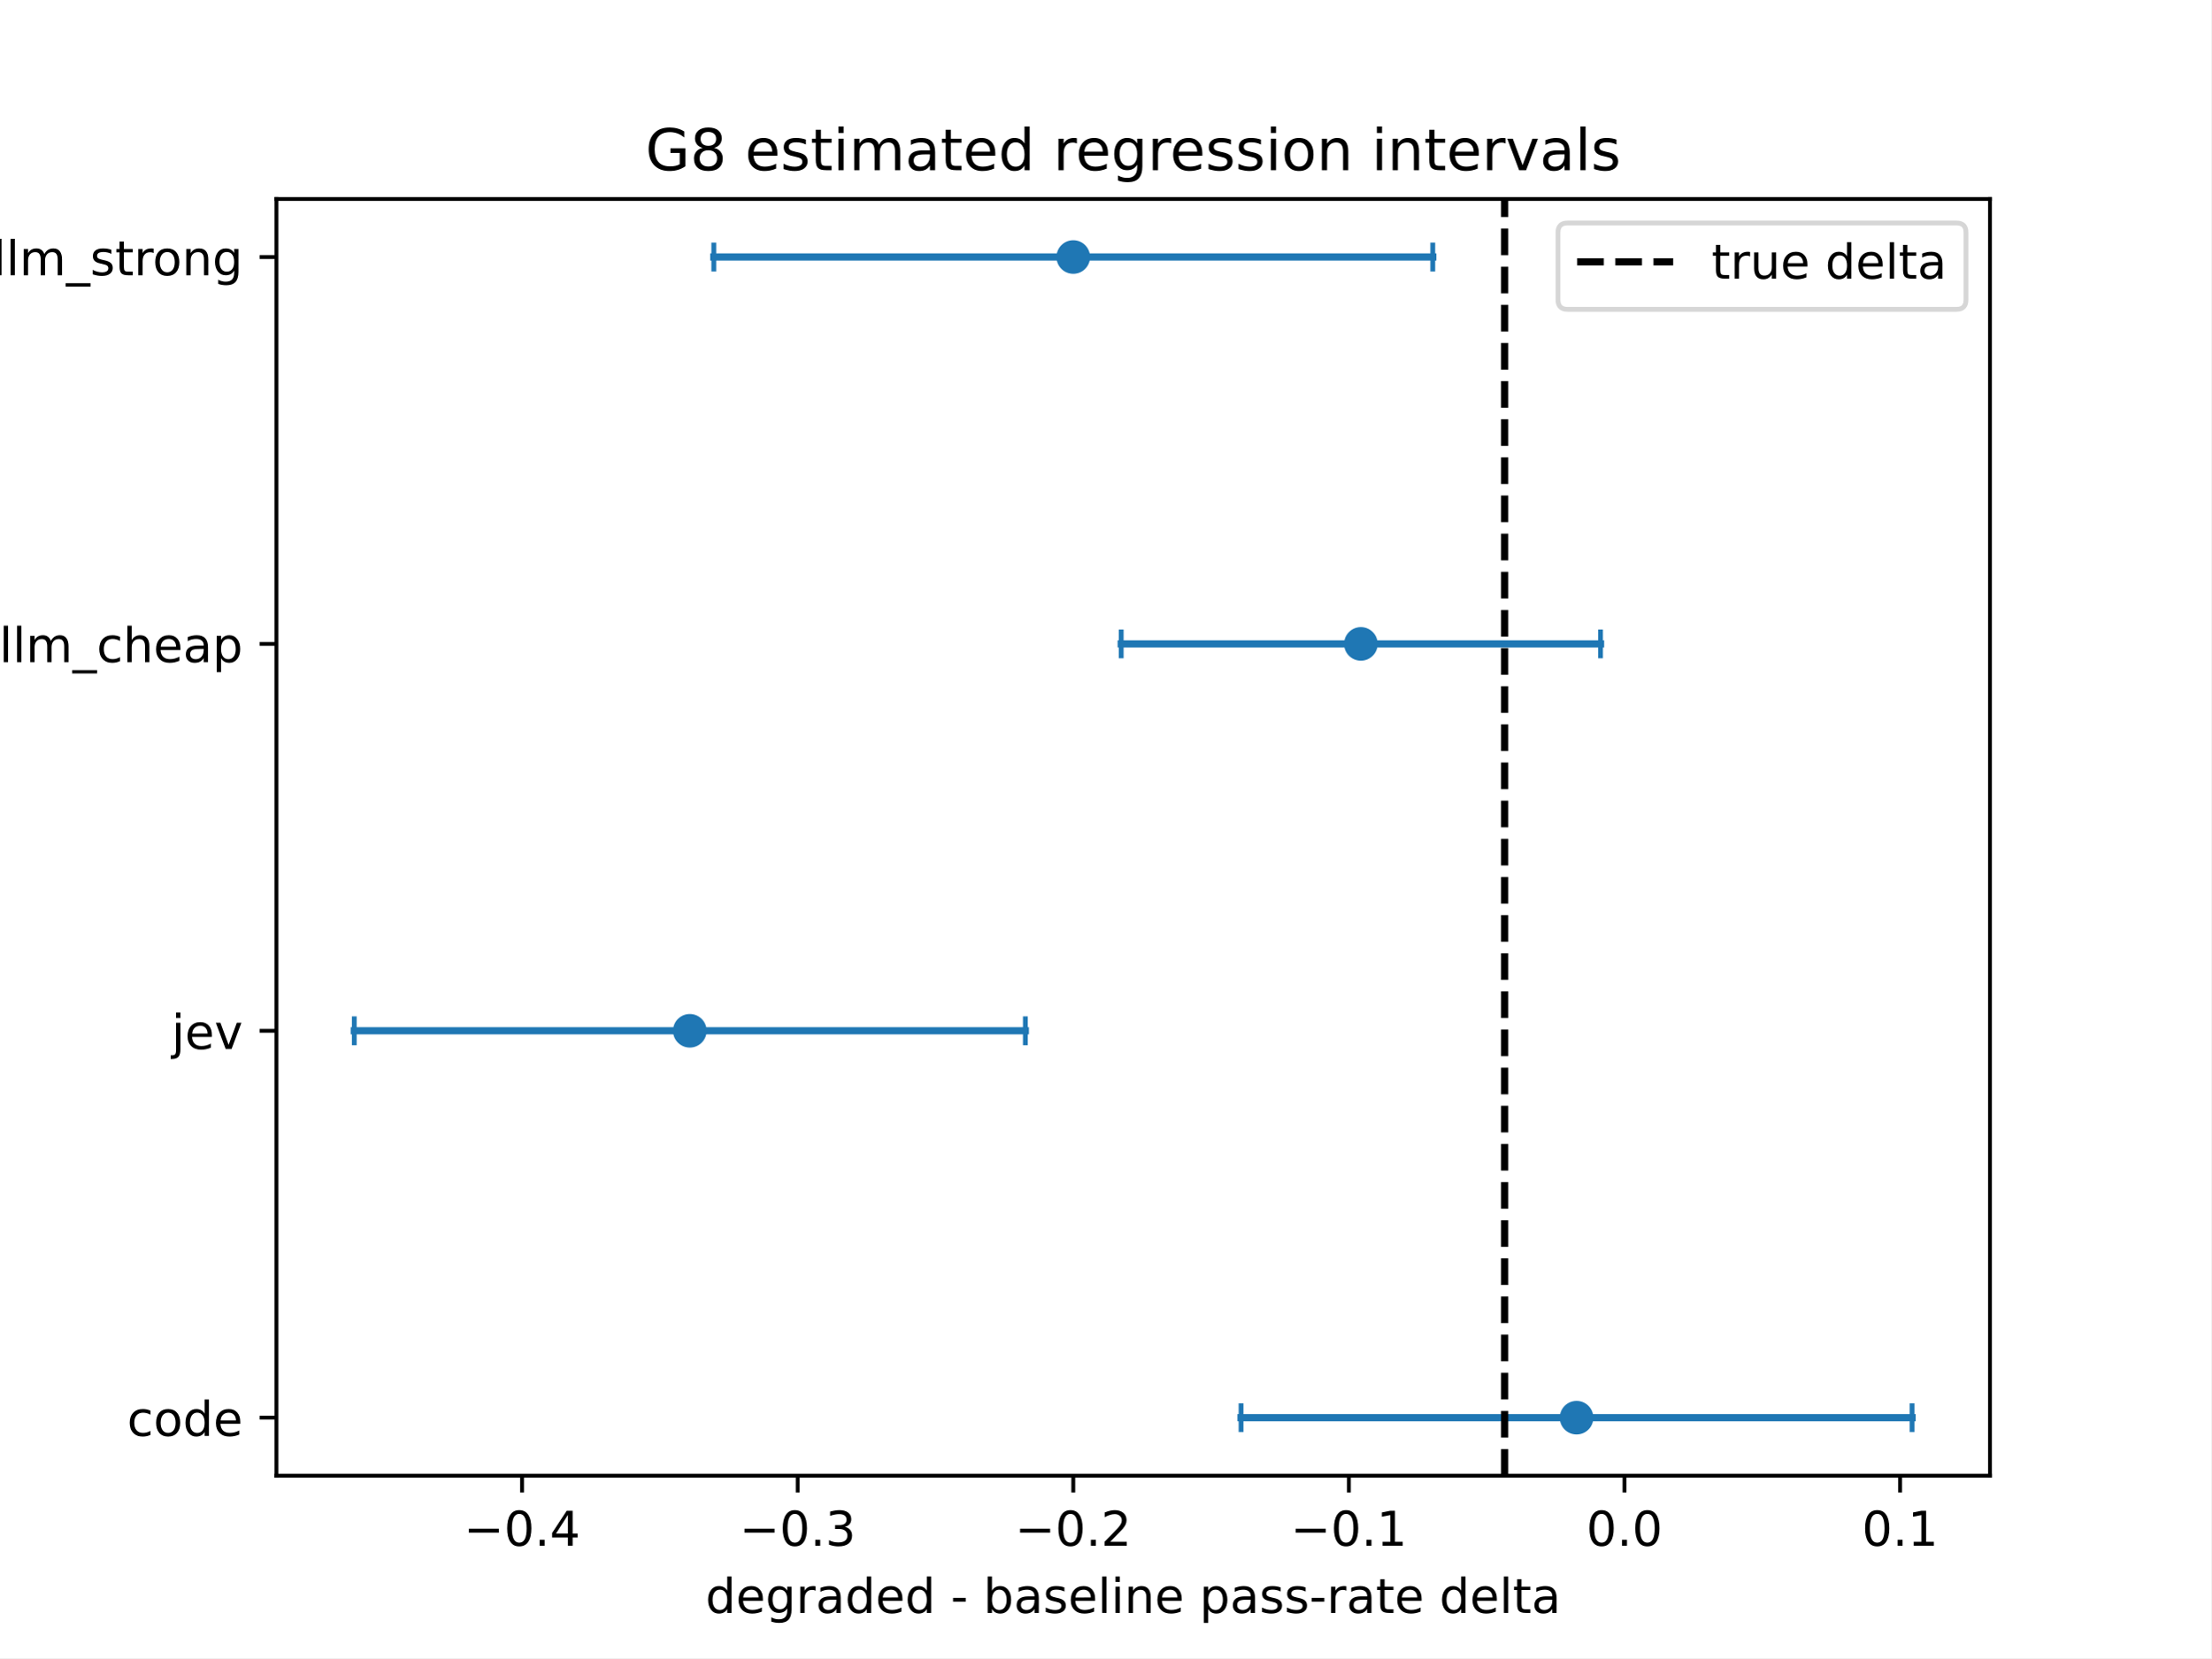
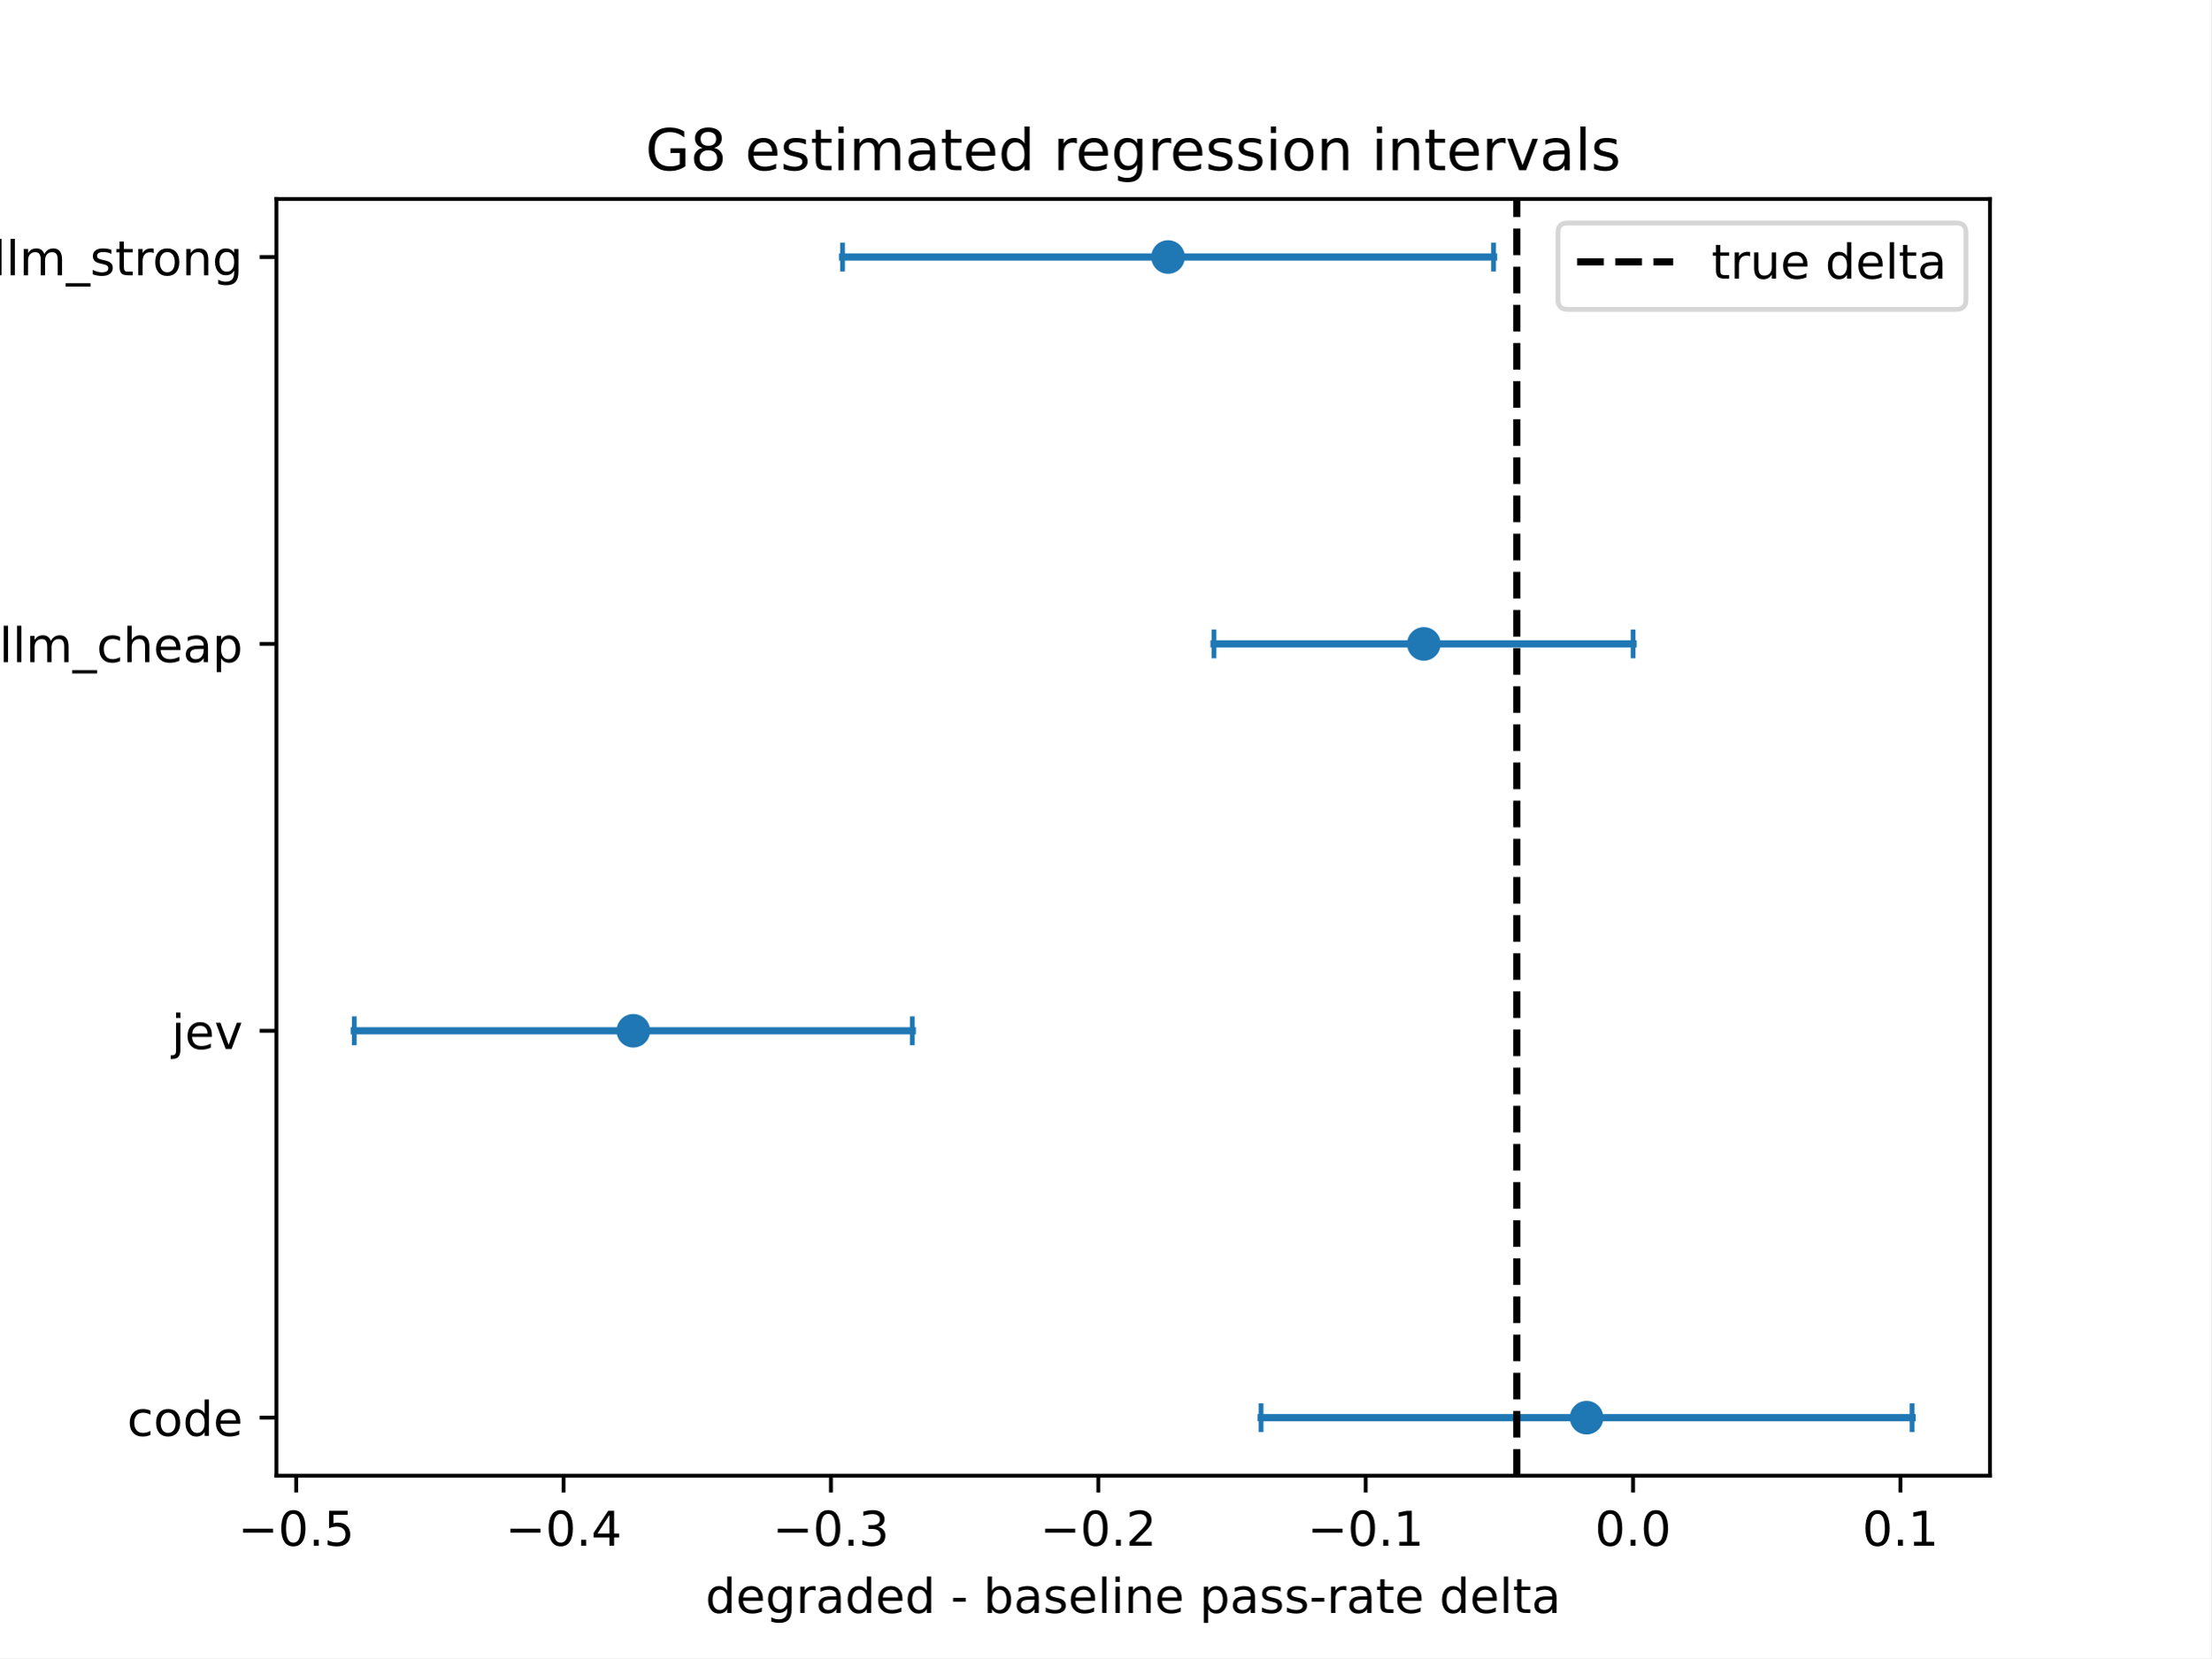
<svg xmlns="http://www.w3.org/2000/svg" xmlns:xlink="http://www.w3.org/1999/xlink" width="460.8pt" height="345.6pt" viewBox="0 0 460.8 345.6" version="1.1">
  <defs>
    <style type="text/css">*{stroke-linejoin: round; stroke-linecap: butt}</style>
  </defs>
  <g id="figure_1">
    <g id="patch_1">
      <path d="M 0 345.6  L 460.8 345.6  L 460.8 0  L 0 0  z " style="fill: #ffffff" />
    </g>
    <g id="axes_1">
      <g id="patch_2">
        <path d="M 57.6 307.584  L 414.72 307.584  L 414.72 41.472  L 57.6 41.472  z " style="fill: #ffffff" />
      </g>
      <g id="matplotlib.axis_1">
        <g id="xtick_1">
          <g id="line2d_1">
            <defs>
-               <path id="m8e8ac09b42" d="M 0 0  L 0 3.5  " style="stroke: #000000; stroke-width: 0.8" />
+               <path id="mb8e44fad35" d="M 0 0  L 0 3.5  " style="stroke: #000000; stroke-width: 0.8" />
            </defs>
            <g>
-               <use xlink:href="#m8e8ac09b42" x="108.796" y="307.584" style="stroke: #000000; stroke-width: 0.8" />
+               <use xlink:href="#mb8e44fad35" x="61.719" y="307.584" style="stroke: #000000; stroke-width: 0.8" />
            </g>
          </g>
          <g id="text_1">
-             <g transform="translate(96.65412 322.1817) scale(0.1 -0.1)">
+             <g transform="translate(49.57735 322.1817) scale(0.1 -0.1)">
              <defs>
                <path id="DejaVuSans-c9c" d="M 678 2272  L 4684 2272  L 4684 1741  L 678 1741  L 678 2272  z " transform="scale(0.015625)" />
                <path id="DejaVuSans-13" d="M 2034 4250  Q 1547 4250 1301 3770  Q 1056 3291 1056 2328  Q 1056 1369 1301 889  Q 1547 409 2034 409  Q 2525 409 2770 889  Q 3016 1369 3016 2328  Q 3016 3291 2770 3770  Q 2525 4250 2034 4250  z M 2034 4750  Q 2819 4750 3233 4129  Q 3647 3509 3647 2328  Q 3647 1150 3233 529  Q 2819 -91 2034 -91  Q 1250 -91 836 529  Q 422 1150 422 2328  Q 422 3509 836 4129  Q 1250 4750 2034 4750  z " transform="scale(0.015625)" />
                <path id="DejaVuSans-11" d="M 684 794  L 1344 794  L 1344 0  L 684 0  L 684 794  z " transform="scale(0.015625)" />
+                 <path id="DejaVuSans-18" d="M 691 4666  L 3169 4666  L 3169 4134  L 1269 4134  L 1269 2991  Q 1406 3038 1543 3061  Q 1681 3084 1819 3084  Q 2600 3084 3056 2656  Q 3513 2228 3513 1497  Q 3513 744 3044 326  Q 2575 -91 1722 -91  Q 1428 -91 1123 -41  Q 819 9 494 109  L 494 744  Q 775 591 1075 516  Q 1375 441 1709 441  Q 2250 441 2565 725  Q 2881 1009 2881 1497  Q 2881 1984 2565 2268  Q 2250 2553 1709 2553  Q 1456 2553 1204 2497  Q 953 2441 691 2322  L 691 4666  z " transform="scale(0.015625)" />
+               </defs>
+               <use xlink:href="#DejaVuSans-c9c" />
+               <use xlink:href="#DejaVuSans-13" transform="translate(83.79688 0)" />
+               <use xlink:href="#DejaVuSans-11" transform="translate(147.4219 0)" />
+               <use xlink:href="#DejaVuSans-18" transform="translate(179.2031 0)" />
+             </g>
+           </g>
+         </g>
+         <g id="xtick_2">
+           <g id="line2d_2">
+             <g>
+               <use xlink:href="#mb8e44fad35" x="117.443" y="307.584" style="stroke: #000000; stroke-width: 0.8" />
+             </g>
+           </g>
+           <g id="text_2">
+             <g transform="translate(105.3016 322.1817) scale(0.1 -0.1)">
+               <defs>
                <path id="DejaVuSans-17" d="M 2419 4116  L 825 1625  L 2419 1625  L 2419 4116  z M 2253 4666  L 3047 4666  L 3047 1625  L 3713 1625  L 3713 1100  L 3047 1100  L 3047 0  L 2419 0  L 2419 1100  L 313 1100  L 313 1709  L 2253 4666  z " transform="scale(0.015625)" />
              </defs>
              <use xlink:href="#DejaVuSans-c9c" />
              <use xlink:href="#DejaVuSans-13" transform="translate(83.79688 0)" />
              <use xlink:href="#DejaVuSans-11" transform="translate(147.4219 0)" />
              <use xlink:href="#DejaVuSans-17" transform="translate(179.2031 0)" />
            </g>
          </g>
        </g>
-         <g id="xtick_2">
-           <g id="line2d_2">
-             <g>
-               <use xlink:href="#m8e8ac09b42" x="166.234" y="307.584" style="stroke: #000000; stroke-width: 0.8" />
-             </g>
-           </g>
-           <g id="text_2">
-             <g transform="translate(154.093 322.1817) scale(0.1 -0.1)">
+         <g id="xtick_3">
+           <g id="line2d_3">
+             <g>
+               <use xlink:href="#mb8e44fad35" x="173.167" y="307.584" style="stroke: #000000; stroke-width: 0.8" />
+             </g>
+           </g>
+           <g id="text_3">
+             <g transform="translate(161.0259 322.1817) scale(0.1 -0.1)">
              <defs>
                <path id="DejaVuSans-16" d="M 2597 2516  Q 3050 2419 3304 2112  Q 3559 1806 3559 1356  Q 3559 666 3084 287  Q 2609 -91 1734 -91  Q 1441 -91 1130 -33  Q 819 25 488 141  L 488 750  Q 750 597 1062 519  Q 1375 441 1716 441  Q 2309 441 2620 675  Q 2931 909 2931 1356  Q 2931 1769 2642 2001  Q 2353 2234 1838 2234  L 1294 2234  L 1294 2753  L 1863 2753  Q 2328 2753 2575 2939  Q 2822 3125 2822 3475  Q 2822 3834 2567 4026  Q 2313 4219 1838 4219  Q 1578 4219 1281 4162  Q 984 4106 628 3988  L 628 4550  Q 988 4650 1302 4700  Q 1616 4750 1894 4750  Q 2613 4750 3031 4423  Q 3450 4097 3450 3541  Q 3450 3153 3228 2886  Q 3006 2619 2597 2516  z " transform="scale(0.015625)" />
              </defs>
              <use xlink:href="#DejaVuSans-c9c" />
              <use xlink:href="#DejaVuSans-13" transform="translate(83.79688 0)" />
              <use xlink:href="#DejaVuSans-11" transform="translate(147.4219 0)" />
              <use xlink:href="#DejaVuSans-16" transform="translate(179.2031 0)" />
            </g>
          </g>
        </g>
-         <g id="xtick_3">
-           <g id="line2d_3">
-             <g>
-               <use xlink:href="#m8e8ac09b42" x="223.673" y="307.584" style="stroke: #000000; stroke-width: 0.8" />
-             </g>
-           </g>
-           <g id="text_3">
-             <g transform="translate(211.5319 322.1817) scale(0.1 -0.1)">
+         <g id="xtick_4">
+           <g id="line2d_4">
+             <g>
+               <use xlink:href="#mb8e44fad35" x="228.892" y="307.584" style="stroke: #000000; stroke-width: 0.8" />
+             </g>
+           </g>
+           <g id="text_4">
+             <g transform="translate(216.7502 322.1817) scale(0.1 -0.1)">
              <defs>
                <path id="DejaVuSans-15" d="M 1228 531  L 3431 531  L 3431 0  L 469 0  L 469 531  Q 828 903 1448 1529  Q 2069 2156 2228 2338  Q 2531 2678 2651 2914  Q 2772 3150 2772 3378  Q 2772 3750 2511 3984  Q 2250 4219 1831 4219  Q 1534 4219 1204 4116  Q 875 4013 500 3803  L 500 4441  Q 881 4594 1212 4672  Q 1544 4750 1819 4750  Q 2544 4750 2975 4387  Q 3406 4025 3406 3419  Q 3406 3131 3298 2873  Q 3191 2616 2906 2266  Q 2828 2175 2409 1742  Q 1991 1309 1228 531  z " transform="scale(0.015625)" />
              </defs>
              <use xlink:href="#DejaVuSans-c9c" />
              <use xlink:href="#DejaVuSans-13" transform="translate(83.79688 0)" />
              <use xlink:href="#DejaVuSans-11" transform="translate(147.4219 0)" />
              <use xlink:href="#DejaVuSans-15" transform="translate(179.2031 0)" />
            </g>
          </g>
        </g>
-         <g id="xtick_4">
-           <g id="line2d_4">
-             <g>
-               <use xlink:href="#m8e8ac09b42" x="281.112" y="307.584" style="stroke: #000000; stroke-width: 0.8" />
-             </g>
-           </g>
-           <g id="text_4">
-             <g transform="translate(268.9708 322.1817) scale(0.1 -0.1)">
+         <g id="xtick_5">
+           <g id="line2d_5">
+             <g>
+               <use xlink:href="#mb8e44fad35" x="284.616" y="307.584" style="stroke: #000000; stroke-width: 0.8" />
+             </g>
+           </g>
+           <g id="text_5">
+             <g transform="translate(272.4745 322.1817) scale(0.1 -0.1)">
              <defs>
                <path id="DejaVuSans-14" d="M 794 531  L 1825 531  L 1825 4091  L 703 3866  L 703 4441  L 1819 4666  L 2450 4666  L 2450 531  L 3481 531  L 3481 0  L 794 0  L 794 531  z " transform="scale(0.015625)" />
              </defs>
              <use xlink:href="#DejaVuSans-c9c" />
              <use xlink:href="#DejaVuSans-13" transform="translate(83.79688 0)" />
              <use xlink:href="#DejaVuSans-11" transform="translate(147.4219 0)" />
              <use xlink:href="#DejaVuSans-14" transform="translate(179.2031 0)" />
            </g>
          </g>
        </g>
-         <g id="xtick_5">
-           <g id="line2d_5">
-             <g>
-               <use xlink:href="#m8e8ac09b42" x="338.551" y="307.584" style="stroke: #000000; stroke-width: 0.8" />
-             </g>
-           </g>
-           <g id="text_5">
-             <g transform="translate(330.5995 322.1817) scale(0.1 -0.1)">
+         <g id="xtick_6">
+           <g id="line2d_6">
+             <g>
+               <use xlink:href="#mb8e44fad35" x="340.34" y="307.584" style="stroke: #000000; stroke-width: 0.8" />
+             </g>
+           </g>
+           <g id="text_6">
+             <g transform="translate(332.3886 322.1817) scale(0.1 -0.1)">
              <use xlink:href="#DejaVuSans-13" />
              <use xlink:href="#DejaVuSans-11" transform="translate(63.625 0)" />
              <use xlink:href="#DejaVuSans-13" transform="translate(95.40625 0)" />
            </g>
          </g>
        </g>
-         <g id="xtick_6">
-           <g id="line2d_6">
-             <g>
-               <use xlink:href="#m8e8ac09b42" x="395.99" y="307.584" style="stroke: #000000; stroke-width: 0.8" />
-             </g>
-           </g>
-           <g id="text_6">
-             <g transform="translate(388.0384 322.1817) scale(0.1 -0.1)">
+         <g id="xtick_7">
+           <g id="line2d_7">
+             <g>
+               <use xlink:href="#mb8e44fad35" x="396.064" y="307.584" style="stroke: #000000; stroke-width: 0.8" />
+             </g>
+           </g>
+           <g id="text_7">
+             <g transform="translate(388.1129 322.1817) scale(0.1 -0.1)">
              <use xlink:href="#DejaVuSans-13" />
              <use xlink:href="#DejaVuSans-11" transform="translate(63.625 0)" />
              <use xlink:href="#DejaVuSans-14" transform="translate(95.40625 0)" />
            </g>
          </g>
        </g>
-         <g id="text_7">
+         <g id="text_8">
          <g transform="translate(147.0155 336.1824) scale(0.1 -0.1)">
            <defs>
              <path id="DejaVuSans-47" d="M 2906 2969  L 2906 4863  L 3481 4863  L 3481 0  L 2906 0  L 2906 525  Q 2725 213 2448 61  Q 2172 -91 1784 -91  Q 1150 -91 751 415  Q 353 922 353 1747  Q 353 2572 751 3078  Q 1150 3584 1784 3584  Q 2172 3584 2448 3432  Q 2725 3281 2906 2969  z M 947 1747  Q 947 1113 1208 752  Q 1469 391 1925 391  Q 2381 391 2643 752  Q 2906 1113 2906 1747  Q 2906 2381 2643 2742  Q 2381 3103 1925 3103  Q 1469 3103 1208 2742  Q 947 2381 947 1747  z " transform="scale(0.015625)" />
              <path id="DejaVuSans-48" d="M 3597 1894  L 3597 1613  L 953 1613  Q 991 1019 1311 708  Q 1631 397 2203 397  Q 2534 397 2845 478  Q 3156 559 3463 722  L 3463 178  Q 3153 47 2828 -22  Q 2503 -91 2169 -91  Q 1331 -91 842 396  Q 353 884 353 1716  Q 353 2575 817 3079  Q 1281 3584 2069 3584  Q 2775 3584 3186 3129  Q 3597 2675 3597 1894  z M 3022 2063  Q 3016 2534 2758 2815  Q 2500 3097 2075 3097  Q 1594 3097 1305 2825  Q 1016 2553 972 2059  L 3022 2063  z " transform="scale(0.015625)" />
              <path id="DejaVuSans-4a" d="M 2906 1791  Q 2906 2416 2648 2759  Q 2391 3103 1925 3103  Q 1463 3103 1205 2759  Q 947 2416 947 1791  Q 947 1169 1205 825  Q 1463 481 1925 481  Q 2391 481 2648 825  Q 2906 1169 2906 1791  z M 3481 434  Q 3481 -459 3084 -895  Q 2688 -1331 1869 -1331  Q 1566 -1331 1297 -1286  Q 1028 -1241 775 -1147  L 775 -588  Q 1028 -725 1275 -790  Q 1522 -856 1778 -856  Q 2344 -856 2625 -561  Q 2906 -266 2906 331  L 2906 616  Q 2728 306 2450 153  Q 2172 0 1784 0  Q 1141 0 747 490  Q 353 981 353 1791  Q 353 2603 747 3093  Q 1141 3584 1784 3584  Q 2172 3584 2450 3431  Q 2728 3278 2906 2969  L 2906 3500  L 3481 3500  L 3481 434  z " transform="scale(0.015625)" />
              <path id="DejaVuSans-55" d="M 2631 2963  Q 2534 3019 2420 3045  Q 2306 3072 2169 3072  Q 1681 3072 1420 2755  Q 1159 2438 1159 1844  L 1159 0  L 581 0  L 581 3500  L 1159 3500  L 1159 2956  Q 1341 3275 1631 3429  Q 1922 3584 2338 3584  Q 2397 3584 2469 3576  Q 2541 3569 2628 3553  L 2631 2963  z " transform="scale(0.015625)" />
              <path id="DejaVuSans-44" d="M 2194 1759  Q 1497 1759 1228 1600  Q 959 1441 959 1056  Q 959 750 1161 570  Q 1363 391 1709 391  Q 2188 391 2477 730  Q 2766 1069 2766 1631  L 2766 1759  L 2194 1759  z M 3341 1997  L 3341 0  L 2766 0  L 2766 531  Q 2569 213 2275 61  Q 1981 -91 1556 -91  Q 1019 -91 701 211  Q 384 513 384 1019  Q 384 1609 779 1909  Q 1175 2209 1959 2209  L 2766 2209  L 2766 2266  Q 2766 2663 2505 2880  Q 2244 3097 1772 3097  Q 1472 3097 1187 3025  Q 903 2953 641 2809  L 641 3341  Q 956 3463 1253 3523  Q 1550 3584 1831 3584  Q 2591 3584 2966 3190  Q 3341 2797 3341 1997  z " transform="scale(0.015625)" />
              <path id="DejaVuSans-3" transform="scale(0.015625)" />
              <path id="DejaVuSans-10" d="M 313 2009  L 1997 2009  L 1997 1497  L 313 1497  L 313 2009  z " transform="scale(0.015625)" />
              <path id="DejaVuSans-45" d="M 3116 1747  Q 3116 2381 2855 2742  Q 2594 3103 2138 3103  Q 1681 3103 1420 2742  Q 1159 2381 1159 1747  Q 1159 1113 1420 752  Q 1681 391 2138 391  Q 2594 391 2855 752  Q 3116 1113 3116 1747  z M 1159 2969  Q 1341 3281 1617 3432  Q 1894 3584 2278 3584  Q 2916 3584 3314 3078  Q 3713 2572 3713 1747  Q 3713 922 3314 415  Q 2916 -91 2278 -91  Q 1894 -91 1617 61  Q 1341 213 1159 525  L 1159 0  L 581 0  L 581 4863  L 1159 4863  L 1159 2969  z " transform="scale(0.015625)" />
              <path id="DejaVuSans-56" d="M 2834 3397  L 2834 2853  Q 2591 2978 2328 3040  Q 2066 3103 1784 3103  Q 1356 3103 1142 2972  Q 928 2841 928 2578  Q 928 2378 1081 2264  Q 1234 2150 1697 2047  L 1894 2003  Q 2506 1872 2764 1633  Q 3022 1394 3022 966  Q 3022 478 2636 193  Q 2250 -91 1575 -91  Q 1294 -91 989 -36  Q 684 19 347 128  L 347 722  Q 666 556 975 473  Q 1284 391 1588 391  Q 1994 391 2212 530  Q 2431 669 2431 922  Q 2431 1156 2273 1281  Q 2116 1406 1581 1522  L 1381 1569  Q 847 1681 609 1914  Q 372 2147 372 2553  Q 372 3047 722 3315  Q 1072 3584 1716 3584  Q 2034 3584 2315 3537  Q 2597 3491 2834 3397  z " transform="scale(0.015625)" />
              <path id="DejaVuSans-4f" d="M 603 4863  L 1178 4863  L 1178 0  L 603 0  L 603 4863  z " transform="scale(0.015625)" />
              <path id="DejaVuSans-4c" d="M 603 3500  L 1178 3500  L 1178 0  L 603 0  L 603 3500  z M 603 4863  L 1178 4863  L 1178 4134  L 603 4134  L 603 4863  z " transform="scale(0.015625)" />
              <path id="DejaVuSans-51" d="M 3513 2113  L 3513 0  L 2938 0  L 2938 2094  Q 2938 2591 2744 2837  Q 2550 3084 2163 3084  Q 1697 3084 1428 2787  Q 1159 2491 1159 1978  L 1159 0  L 581 0  L 581 3500  L 1159 3500  L 1159 2956  Q 1366 3272 1645 3428  Q 1925 3584 2291 3584  Q 2894 3584 3203 3211  Q 3513 2838 3513 2113  z " transform="scale(0.015625)" />
              <path id="DejaVuSans-53" d="M 1159 525  L 1159 -1331  L 581 -1331  L 581 3500  L 1159 3500  L 1159 2969  Q 1341 3281 1617 3432  Q 1894 3584 2278 3584  Q 2916 3584 3314 3078  Q 3713 2572 3713 1747  Q 3713 922 3314 415  Q 2916 -91 2278 -91  Q 1894 -91 1617 61  Q 1341 213 1159 525  z M 3116 1747  Q 3116 2381 2855 2742  Q 2594 3103 2138 3103  Q 1681 3103 1420 2742  Q 1159 2381 1159 1747  Q 1159 1113 1420 752  Q 1681 391 2138 391  Q 2594 391 2855 752  Q 3116 1113 3116 1747  z " transform="scale(0.015625)" />
              <path id="DejaVuSans-57" d="M 1172 4494  L 1172 3500  L 2356 3500  L 2356 3053  L 1172 3053  L 1172 1153  Q 1172 725 1289 603  Q 1406 481 1766 481  L 2356 481  L 2356 0  L 1766 0  Q 1100 0 847 248  Q 594 497 594 1153  L 594 3053  L 172 3053  L 172 3500  L 594 3500  L 594 4494  L 1172 4494  z " transform="scale(0.015625)" />
            </defs>
            <use xlink:href="#DejaVuSans-47" />
            <use xlink:href="#DejaVuSans-48" transform="translate(63.48438 0)" />
            <use xlink:href="#DejaVuSans-4a" transform="translate(125.0156 0)" />
            <use xlink:href="#DejaVuSans-55" transform="translate(188.5 0)" />
            <use xlink:href="#DejaVuSans-44" transform="translate(229.6094 0)" />
            <use xlink:href="#DejaVuSans-47" transform="translate(290.8906 0)" />
            <use xlink:href="#DejaVuSans-48" transform="translate(354.375 0)" />
            <use xlink:href="#DejaVuSans-47" transform="translate(415.9062 0)" />
            <use xlink:href="#DejaVuSans-3" transform="translate(479.3906 0)" />
            <use xlink:href="#DejaVuSans-10" transform="translate(511.1719 0)" />
            <use xlink:href="#DejaVuSans-3" transform="translate(547.25 0)" />
            <use xlink:href="#DejaVuSans-45" transform="translate(579.0312 0)" />
            <use xlink:href="#DejaVuSans-44" transform="translate(642.5156 0)" />
            <use xlink:href="#DejaVuSans-56" transform="translate(703.7969 0)" />
            <use xlink:href="#DejaVuSans-48" transform="translate(755.8906 0)" />
            <use xlink:href="#DejaVuSans-4f" transform="translate(817.4219 0)" />
            <use xlink:href="#DejaVuSans-4c" transform="translate(845.2031 0)" />
            <use xlink:href="#DejaVuSans-51" transform="translate(872.9844 0)" />
            <use xlink:href="#DejaVuSans-48" transform="translate(936.3594 0)" />
            <use xlink:href="#DejaVuSans-3" transform="translate(997.8906 0)" />
            <use xlink:href="#DejaVuSans-53" transform="translate(1029.672 0)" />
            <use xlink:href="#DejaVuSans-44" transform="translate(1093.156 0)" />
            <use xlink:href="#DejaVuSans-56" transform="translate(1154.438 0)" />
            <use xlink:href="#DejaVuSans-56" transform="translate(1206.531 0)" />
            <use xlink:href="#DejaVuSans-10" transform="translate(1258.625 0)" />
            <use xlink:href="#DejaVuSans-55" transform="translate(1294.703 0)" />
            <use xlink:href="#DejaVuSans-44" transform="translate(1335.812 0)" />
            <use xlink:href="#DejaVuSans-57" transform="translate(1397.094 0)" />
            <use xlink:href="#DejaVuSans-48" transform="translate(1436.297 0)" />
            <use xlink:href="#DejaVuSans-3" transform="translate(1497.828 0)" />
            <use xlink:href="#DejaVuSans-47" transform="translate(1529.609 0)" />
            <use xlink:href="#DejaVuSans-48" transform="translate(1593.094 0)" />
            <use xlink:href="#DejaVuSans-4f" transform="translate(1654.625 0)" />
            <use xlink:href="#DejaVuSans-57" transform="translate(1682.406 0)" />
            <use xlink:href="#DejaVuSans-44" transform="translate(1721.609 0)" />
          </g>
        </g>
      </g>
      <g id="matplotlib.axis_2">
        <g id="ytick_1">
-           <g id="line2d_7">
+           <g id="line2d_8">
            <defs>
-               <path id="m4790cce0d3" d="M 0 0  L -3.5 0  " style="stroke: #000000; stroke-width: 0.8" />
+               <path id="mee8d9d105f" d="M 0 0  L -3.5 0  " style="stroke: #000000; stroke-width: 0.8" />
            </defs>
            <g>
-               <use xlink:href="#m4790cce0d3" x="57.6" y="295.488" style="stroke: #000000; stroke-width: 0.8" />
-             </g>
-           </g>
-           <g id="text_8">
+               <use xlink:href="#mee8d9d105f" x="57.6" y="295.488" style="stroke: #000000; stroke-width: 0.8" />
+             </g>
+           </g>
+           <g id="text_9">
            <g transform="translate(26.48125 299.2872) scale(0.1 -0.1)">
              <defs>
                <path id="DejaVuSans-46" d="M 3122 3366  L 3122 2828  Q 2878 2963 2633 3030  Q 2388 3097 2138 3097  Q 1578 3097 1268 2742  Q 959 2388 959 1747  Q 959 1106 1268 751  Q 1578 397 2138 397  Q 2388 397 2633 464  Q 2878 531 3122 666  L 3122 134  Q 2881 22 2623 -34  Q 2366 -91 2075 -91  Q 1284 -91 818 406  Q 353 903 353 1747  Q 353 2603 823 3093  Q 1294 3584 2113 3584  Q 2378 3584 2631 3529  Q 2884 3475 3122 3366  z " transform="scale(0.015625)" />
                <path id="DejaVuSans-52" d="M 1959 3097  Q 1497 3097 1228 2736  Q 959 2375 959 1747  Q 959 1119 1226 758  Q 1494 397 1959 397  Q 2419 397 2687 759  Q 2956 1122 2956 1747  Q 2956 2369 2687 2733  Q 2419 3097 1959 3097  z M 1959 3584  Q 2709 3584 3137 3096  Q 3566 2609 3566 1747  Q 3566 888 3137 398  Q 2709 -91 1959 -91  Q 1206 -91 779 398  Q 353 888 353 1747  Q 353 2609 779 3096  Q 1206 3584 1959 3584  z " transform="scale(0.015625)" />
              </defs>
              <use xlink:href="#DejaVuSans-46" />
              <use xlink:href="#DejaVuSans-52" transform="translate(54.98438 0)" />
              <use xlink:href="#DejaVuSans-47" transform="translate(116.1719 0)" />
              <use xlink:href="#DejaVuSans-48" transform="translate(179.6562 0)" />
            </g>
          </g>
        </g>
        <g id="ytick_2">
-           <g id="line2d_8">
-             <g>
-               <use xlink:href="#m4790cce0d3" x="57.6" y="214.848" style="stroke: #000000; stroke-width: 0.8" />
-             </g>
-           </g>
-           <g id="text_9">
+           <g id="line2d_9">
+             <g>
+               <use xlink:href="#mee8d9d105f" x="57.6" y="214.848" style="stroke: #000000; stroke-width: 0.8" />
+             </g>
+           </g>
+           <g id="text_10">
            <g transform="translate(35.75 218.6472) scale(0.1 -0.1)">
              <defs>
                <path id="DejaVuSans-4d" d="M 603 3500  L 1178 3500  L 1178 -63  Q 1178 -731 923 -1031  Q 669 -1331 103 -1331  L -116 -1331  L -116 -844  L 38 -844  Q 366 -844 484 -692  Q 603 -541 603 -63  L 603 3500  z M 603 4863  L 1178 4863  L 1178 4134  L 603 4134  L 603 4863  z " transform="scale(0.015625)" />
                <path id="DejaVuSans-59" d="M 191 3500  L 800 3500  L 1894 563  L 2988 3500  L 3597 3500  L 2284 0  L 1503 0  L 191 3500  z " transform="scale(0.015625)" />
              </defs>
              <use xlink:href="#DejaVuSans-4d" />
              <use xlink:href="#DejaVuSans-48" transform="translate(27.78125 0)" />
              <use xlink:href="#DejaVuSans-59" transform="translate(89.3125 0)" />
            </g>
          </g>
        </g>
        <g id="ytick_3">
-           <g id="line2d_9">
-             <g>
-               <use xlink:href="#m4790cce0d3" x="57.6" y="134.208" style="stroke: #000000; stroke-width: 0.8" />
-             </g>
-           </g>
-           <g id="text_10">
+           <g id="line2d_10">
+             <g>
+               <use xlink:href="#mee8d9d105f" x="57.6" y="134.208" style="stroke: #000000; stroke-width: 0.8" />
+             </g>
+           </g>
+           <g id="text_11">
            <g transform="translate(-0.1625 138.0072) scale(0.1 -0.1)">
              <defs>
                <path id="DejaVuSans-50" d="M 3328 2828  Q 3544 3216 3844 3400  Q 4144 3584 4550 3584  Q 5097 3584 5394 3201  Q 5691 2819 5691 2113  L 5691 0  L 5113 0  L 5113 2094  Q 5113 2597 4934 2840  Q 4756 3084 4391 3084  Q 3944 3084 3684 2787  Q 3425 2491 3425 1978  L 3425 0  L 2847 0  L 2847 2094  Q 2847 2600 2669 2842  Q 2491 3084 2119 3084  Q 1678 3084 1418 2786  Q 1159 2488 1159 1978  L 1159 0  L 581 0  L 581 3500  L 1159 3500  L 1159 2956  Q 1356 3278 1631 3431  Q 1906 3584 2284 3584  Q 2666 3584 2933 3390  Q 3200 3197 3328 2828  z " transform="scale(0.015625)" />
                <path id="DejaVuSans-42" d="M 3263 -1063  L 3263 -1509  L -63 -1509  L -63 -1063  L 3263 -1063  z " transform="scale(0.015625)" />
                <path id="DejaVuSans-4b" d="M 3513 2113  L 3513 0  L 2938 0  L 2938 2094  Q 2938 2591 2744 2837  Q 2550 3084 2163 3084  Q 1697 3084 1428 2787  Q 1159 2491 1159 1978  L 1159 0  L 581 0  L 581 4863  L 1159 4863  L 1159 2956  Q 1366 3272 1645 3428  Q 1925 3584 2291 3584  Q 2894 3584 3203 3211  Q 3513 2838 3513 2113  z " transform="scale(0.015625)" />
              </defs>
              <use xlink:href="#DejaVuSans-4f" />
              <use xlink:href="#DejaVuSans-4f" transform="translate(27.78125 0)" />
              <use xlink:href="#DejaVuSans-50" transform="translate(55.5625 0)" />
              <use xlink:href="#DejaVuSans-42" transform="translate(152.9688 0)" />
              <use xlink:href="#DejaVuSans-46" transform="translate(202.9688 0)" />
              <use xlink:href="#DejaVuSans-4b" transform="translate(257.9531 0)" />
              <use xlink:href="#DejaVuSans-48" transform="translate(321.3281 0)" />
              <use xlink:href="#DejaVuSans-44" transform="translate(382.8594 0)" />
              <use xlink:href="#DejaVuSans-53" transform="translate(444.1406 0)" />
            </g>
          </g>
        </g>
        <g id="ytick_4">
-           <g id="line2d_10">
-             <g>
-               <use xlink:href="#m4790cce0d3" x="57.6" y="53.568" style="stroke: #000000; stroke-width: 0.8" />
-             </g>
-           </g>
-           <g id="text_11">
+           <g id="line2d_11">
+             <g>
+               <use xlink:href="#mee8d9d105f" x="57.6" y="53.568" style="stroke: #000000; stroke-width: 0.8" />
+             </g>
+           </g>
+           <g id="text_12">
            <g transform="translate(-1.521875 57.36722) scale(0.1 -0.1)">
              <use xlink:href="#DejaVuSans-4f" />
              <use xlink:href="#DejaVuSans-4f" transform="translate(27.78125 0)" />
              <use xlink:href="#DejaVuSans-50" transform="translate(55.5625 0)" />
              <use xlink:href="#DejaVuSans-42" transform="translate(152.9688 0)" />
              <use xlink:href="#DejaVuSans-56" transform="translate(202.9688 0)" />
              <use xlink:href="#DejaVuSans-57" transform="translate(255.0625 0)" />
              <use xlink:href="#DejaVuSans-55" transform="translate(294.2656 0)" />
              <use xlink:href="#DejaVuSans-52" transform="translate(333.1719 0)" />
              <use xlink:href="#DejaVuSans-51" transform="translate(394.3594 0)" />
              <use xlink:href="#DejaVuSans-4a" transform="translate(457.7344 0)" />
            </g>
          </g>
        </g>
      </g>
-       <g id="line2d_11">
-         <path d="M 258.636 295.488  L 398.487 295.488  " clip-path="url(#pfef3f1efd8)" style="fill: none; stroke: #1f77b4; stroke-width: 1.5; stroke-linecap: square" />
+       <g id="line2d_12">
+         <path d="M 262.811 295.488  L 398.487 295.488  " clip-path="url(#p2f6293f04d)" style="fill: none; stroke: #1f77b4; stroke-width: 1.5; stroke-linecap: square" />
        <defs>
-           <path id="m685a9e69e1" d="M 0 3  L 0 -3  " style="stroke: #1f77b4" />
+           <path id="m2a09e9de10" d="M 0 3  L 0 -3  " style="stroke: #1f77b4" />
        </defs>
-         <g clip-path="url(#pfef3f1efd8)">
-           <use xlink:href="#m685a9e69e1" x="258.636" y="295.488" style="fill: #1f77b4; stroke: #1f77b4" />
-           <use xlink:href="#m685a9e69e1" x="398.487" y="295.488" style="fill: #1f77b4; stroke: #1f77b4" />
-         </g>
-       </g>
-       <g id="line2d_12">
-         <path d="M 328.562 295.488  " clip-path="url(#pfef3f1efd8)" style="fill: none; stroke: #1f77b4; stroke-width: 1.5; stroke-linecap: square" />
+         <g clip-path="url(#p2f6293f04d)">
+           <use xlink:href="#m2a09e9de10" x="262.811" y="295.488" style="fill: #1f77b4; stroke: #1f77b4" />
+           <use xlink:href="#m2a09e9de10" x="398.487" y="295.488" style="fill: #1f77b4; stroke: #1f77b4" />
+         </g>
+       </g>
+       <g id="line2d_13">
+         <path d="M 330.649 295.488  " clip-path="url(#p2f6293f04d)" style="fill: none; stroke: #1f77b4; stroke-width: 1.5; stroke-linecap: square" />
        <defs>
-           <path id="m59a9722ba2" d="M 0 3  C 0.796 3 1.559 2.684 2.121 2.121  C 2.684 1.559 3 0.796 3 0  C 3 -0.796 2.684 -1.559 2.121 -2.121  C 1.559 -2.684 0.796 -3 0 -3  C -0.796 -3 -1.559 -2.684 -2.121 -2.121  C -2.684 -1.559 -3 -0.796 -3 0  C -3 0.796 -2.684 1.559 -2.121 2.121  C -1.559 2.684 -0.796 3 0 3  z " style="stroke: #1f77b4" />
+           <path id="m92746dab7c" d="M 0 3  C 0.796 3 1.559 2.684 2.121 2.121  C 2.684 1.559 3 0.796 3 0  C 3 -0.796 2.684 -1.559 2.121 -2.121  C 1.559 -2.684 0.796 -3 0 -3  C -0.796 -3 -1.559 -2.684 -2.121 -2.121  C -2.684 -1.559 -3 -0.796 -3 0  C -3 0.796 -2.684 1.559 -2.121 2.121  C -1.559 2.684 -0.796 3 0 3  z " style="stroke: #1f77b4" />
        </defs>
-         <g clip-path="url(#pfef3f1efd8)">
-           <use xlink:href="#m59a9722ba2" x="328.562" y="295.488" style="fill: #1f77b4; stroke: #1f77b4" />
-         </g>
-       </g>
-       <g id="line2d_13">
-         <path d="M 73.833 214.848  L 213.684 214.848  " clip-path="url(#pfef3f1efd8)" style="fill: none; stroke: #1f77b4; stroke-width: 1.5; stroke-linecap: square" />
-         <g clip-path="url(#pfef3f1efd8)">
-           <use xlink:href="#m685a9e69e1" x="73.833" y="214.848" style="fill: #1f77b4; stroke: #1f77b4" />
-           <use xlink:href="#m685a9e69e1" x="213.684" y="214.848" style="fill: #1f77b4; stroke: #1f77b4" />
+         <g clip-path="url(#p2f6293f04d)">
+           <use xlink:href="#m92746dab7c" x="330.649" y="295.488" style="fill: #1f77b4; stroke: #1f77b4" />
        </g>
      </g>
      <g id="line2d_14">
-         <path d="M 143.758 214.848  " clip-path="url(#pfef3f1efd8)" style="fill: none; stroke: #1f77b4; stroke-width: 1.5; stroke-linecap: square" />
-         <g clip-path="url(#pfef3f1efd8)">
-           <use xlink:href="#m59a9722ba2" x="143.758" y="214.848" style="fill: #1f77b4; stroke: #1f77b4" />
+         <path d="M 73.833 214.848  L 190.127 214.848  " clip-path="url(#p2f6293f04d)" style="fill: none; stroke: #1f77b4; stroke-width: 1.5; stroke-linecap: square" />
+         <g clip-path="url(#p2f6293f04d)">
+           <use xlink:href="#m2a09e9de10" x="73.833" y="214.848" style="fill: #1f77b4; stroke: #1f77b4" />
+           <use xlink:href="#m2a09e9de10" x="190.127" y="214.848" style="fill: #1f77b4; stroke: #1f77b4" />
        </g>
      </g>
      <g id="line2d_15">
-         <path d="M 233.663 134.208  L 333.556 134.208  " clip-path="url(#pfef3f1efd8)" style="fill: none; stroke: #1f77b4; stroke-width: 1.5; stroke-linecap: square" />
-         <g clip-path="url(#pfef3f1efd8)">
-           <use xlink:href="#m685a9e69e1" x="233.663" y="134.208" style="fill: #1f77b4; stroke: #1f77b4" />
-           <use xlink:href="#m685a9e69e1" x="333.556" y="134.208" style="fill: #1f77b4; stroke: #1f77b4" />
+         <path d="M 131.98 214.848  " clip-path="url(#p2f6293f04d)" style="fill: none; stroke: #1f77b4; stroke-width: 1.5; stroke-linecap: square" />
+         <g clip-path="url(#p2f6293f04d)">
+           <use xlink:href="#m92746dab7c" x="131.98" y="214.848" style="fill: #1f77b4; stroke: #1f77b4" />
        </g>
      </g>
      <g id="line2d_16">
-         <path d="M 283.61 134.208  " clip-path="url(#pfef3f1efd8)" style="fill: none; stroke: #1f77b4; stroke-width: 1.5; stroke-linecap: square" />
-         <g clip-path="url(#pfef3f1efd8)">
-           <use xlink:href="#m59a9722ba2" x="283.61" y="134.208" style="fill: #1f77b4; stroke: #1f77b4" />
+         <path d="M 252.998 134.208  L 340.34 134.208  " clip-path="url(#p2f6293f04d)" style="fill: none; stroke: #1f77b4; stroke-width: 1.5; stroke-linecap: square" />
+         <g clip-path="url(#p2f6293f04d)">
+           <use xlink:href="#m2a09e9de10" x="252.998" y="134.208" style="fill: #1f77b4; stroke: #1f77b4" />
+           <use xlink:href="#m2a09e9de10" x="340.34" y="134.208" style="fill: #1f77b4; stroke: #1f77b4" />
        </g>
      </g>
      <g id="line2d_17">
-         <path d="M 148.753 53.568  L 298.594 53.568  " clip-path="url(#pfef3f1efd8)" style="fill: none; stroke: #1f77b4; stroke-width: 1.5; stroke-linecap: square" />
-         <g clip-path="url(#pfef3f1efd8)">
-           <use xlink:href="#m685a9e69e1" x="148.753" y="53.568" style="fill: #1f77b4; stroke: #1f77b4" />
-           <use xlink:href="#m685a9e69e1" x="298.594" y="53.568" style="fill: #1f77b4; stroke: #1f77b4" />
+         <path d="M 296.73 134.208  " clip-path="url(#p2f6293f04d)" style="fill: none; stroke: #1f77b4; stroke-width: 1.5; stroke-linecap: square" />
+         <g clip-path="url(#p2f6293f04d)">
+           <use xlink:href="#m92746dab7c" x="296.73" y="134.208" style="fill: #1f77b4; stroke: #1f77b4" />
        </g>
      </g>
      <g id="line2d_18">
-         <path d="M 223.673 53.568  " clip-path="url(#pfef3f1efd8)" style="fill: none; stroke: #1f77b4; stroke-width: 1.5; stroke-linecap: square" />
-         <g clip-path="url(#pfef3f1efd8)">
-           <use xlink:href="#m59a9722ba2" x="223.673" y="53.568" style="fill: #1f77b4; stroke: #1f77b4" />
+         <path d="M 175.59 53.568  L 311.267 53.568  " clip-path="url(#p2f6293f04d)" style="fill: none; stroke: #1f77b4; stroke-width: 1.5; stroke-linecap: square" />
+         <g clip-path="url(#p2f6293f04d)">
+           <use xlink:href="#m2a09e9de10" x="175.59" y="53.568" style="fill: #1f77b4; stroke: #1f77b4" />
+           <use xlink:href="#m2a09e9de10" x="311.267" y="53.568" style="fill: #1f77b4; stroke: #1f77b4" />
        </g>
      </g>
      <g id="line2d_19">
-         <path d="M 313.578 307.584  L 313.578 41.472  " clip-path="url(#pfef3f1efd8)" style="fill: none; stroke-dasharray: 5.55,2.4; stroke-dashoffset: 0; stroke: #000000; stroke-width: 1.5" />
+         <path d="M 243.428 53.568  " clip-path="url(#p2f6293f04d)" style="fill: none; stroke: #1f77b4; stroke-width: 1.5; stroke-linecap: square" />
+         <g clip-path="url(#p2f6293f04d)">
+           <use xlink:href="#m92746dab7c" x="243.428" y="53.568" style="fill: #1f77b4; stroke: #1f77b4" />
+         </g>
+       </g>
+       <g id="line2d_20">
+         <path d="M 316.112 307.584  L 316.112 41.472  " clip-path="url(#p2f6293f04d)" style="fill: none; stroke-dasharray: 5.55,2.4; stroke-dashoffset: 0; stroke: #000000; stroke-width: 1.5" />
      </g>
      <g id="patch_3">
        <path d="M 57.6 307.584  L 57.6 41.472  " style="fill: none; stroke: #000000; stroke-width: 0.8; stroke-linejoin: miter; stroke-linecap: square" />
      </g>
      <g id="patch_4">
        <path d="M 414.72 307.584  L 414.72 41.472  " style="fill: none; stroke: #000000; stroke-width: 0.8; stroke-linejoin: miter; stroke-linecap: square" />
      </g>
      <g id="patch_5">
        <path d="M 57.6 307.584  L 414.72 307.584  " style="fill: none; stroke: #000000; stroke-width: 0.8; stroke-linejoin: miter; stroke-linecap: square" />
      </g>
      <g id="patch_6">
        <path d="M 57.6 41.472  L 414.72 41.472  " style="fill: none; stroke: #000000; stroke-width: 0.8; stroke-linejoin: miter; stroke-linecap: square" />
      </g>
-       <g id="text_12">
+       <g id="text_13">
        <g transform="translate(134.5078 35.472) scale(0.12 -0.12)">
          <defs>
            <path id="DejaVuSans-2a" d="M 3809 666  L 3809 1919  L 2778 1919  L 2778 2438  L 4434 2438  L 4434 434  Q 4069 175 3628 42  Q 3188 -91 2688 -91  Q 1594 -91 976 548  Q 359 1188 359 2328  Q 359 3472 976 4111  Q 1594 4750 2688 4750  Q 3144 4750 3555 4637  Q 3966 4525 4313 4306  L 4313 3634  Q 3963 3931 3569 4081  Q 3175 4231 2741 4231  Q 1884 4231 1454 3753  Q 1025 3275 1025 2328  Q 1025 1384 1454 906  Q 1884 428 2741 428  Q 3075 428 3337 486  Q 3600 544 3809 666  z " transform="scale(0.015625)" />
            <path id="DejaVuSans-1b" d="M 2034 2216  Q 1584 2216 1326 1975  Q 1069 1734 1069 1313  Q 1069 891 1326 650  Q 1584 409 2034 409  Q 2484 409 2743 651  Q 3003 894 3003 1313  Q 3003 1734 2745 1975  Q 2488 2216 2034 2216  z M 1403 2484  Q 997 2584 770 2862  Q 544 3141 544 3541  Q 544 4100 942 4425  Q 1341 4750 2034 4750  Q 2731 4750 3128 4425  Q 3525 4100 3525 3541  Q 3525 3141 3298 2862  Q 3072 2584 2669 2484  Q 3125 2378 3379 2068  Q 3634 1759 3634 1313  Q 3634 634 3220 271  Q 2806 -91 2034 -91  Q 1263 -91 848 271  Q 434 634 434 1313  Q 434 1759 690 2068  Q 947 2378 1403 2484  z M 1172 3481  Q 1172 3119 1398 2916  Q 1625 2713 2034 2713  Q 2441 2713 2670 2916  Q 2900 3119 2900 3481  Q 2900 3844 2670 4047  Q 2441 4250 2034 4250  Q 1625 4250 1398 4047  Q 1172 3844 1172 3481  z " transform="scale(0.015625)" />
          </defs>
          <use xlink:href="#DejaVuSans-2a" />
          <use xlink:href="#DejaVuSans-1b" transform="translate(77.48438 0)" />
          <use xlink:href="#DejaVuSans-3" transform="translate(141.1094 0)" />
          <use xlink:href="#DejaVuSans-48" transform="translate(172.8906 0)" />
          <use xlink:href="#DejaVuSans-56" transform="translate(234.4219 0)" />
          <use xlink:href="#DejaVuSans-57" transform="translate(286.5156 0)" />
          <use xlink:href="#DejaVuSans-4c" transform="translate(325.7188 0)" />
          <use xlink:href="#DejaVuSans-50" transform="translate(353.5 0)" />
          <use xlink:href="#DejaVuSans-44" transform="translate(450.9062 0)" />
          <use xlink:href="#DejaVuSans-57" transform="translate(512.1875 0)" />
          <use xlink:href="#DejaVuSans-48" transform="translate(551.3906 0)" />
          <use xlink:href="#DejaVuSans-47" transform="translate(612.9219 0)" />
          <use xlink:href="#DejaVuSans-3" transform="translate(676.4062 0)" />
          <use xlink:href="#DejaVuSans-55" transform="translate(708.1875 0)" />
          <use xlink:href="#DejaVuSans-48" transform="translate(747.0938 0)" />
          <use xlink:href="#DejaVuSans-4a" transform="translate(808.625 0)" />
          <use xlink:href="#DejaVuSans-55" transform="translate(872.1094 0)" />
          <use xlink:href="#DejaVuSans-48" transform="translate(911.0156 0)" />
          <use xlink:href="#DejaVuSans-56" transform="translate(972.5469 0)" />
          <use xlink:href="#DejaVuSans-56" transform="translate(1024.641 0)" />
          <use xlink:href="#DejaVuSans-4c" transform="translate(1076.734 0)" />
          <use xlink:href="#DejaVuSans-52" transform="translate(1104.516 0)" />
          <use xlink:href="#DejaVuSans-51" transform="translate(1165.703 0)" />
          <use xlink:href="#DejaVuSans-3" transform="translate(1229.078 0)" />
          <use xlink:href="#DejaVuSans-4c" transform="translate(1260.859 0)" />
          <use xlink:href="#DejaVuSans-51" transform="translate(1288.641 0)" />
          <use xlink:href="#DejaVuSans-57" transform="translate(1352.016 0)" />
          <use xlink:href="#DejaVuSans-48" transform="translate(1391.219 0)" />
          <use xlink:href="#DejaVuSans-55" transform="translate(1452.75 0)" />
          <use xlink:href="#DejaVuSans-59" transform="translate(1493.859 0)" />
          <use xlink:href="#DejaVuSans-44" transform="translate(1553.047 0)" />
          <use xlink:href="#DejaVuSans-4f" transform="translate(1614.328 0)" />
          <use xlink:href="#DejaVuSans-56" transform="translate(1642.109 0)" />
        </g>
      </g>
      <g id="legend_1">
        <g id="patch_7">
          <path d="M 326.692 64.473  L 407.72 64.473  Q 409.72 64.473 409.72 62.473  L 409.72 48.472  Q 409.72 46.472 407.72 46.472  L 326.692 46.472  Q 324.692 46.472 324.692 48.472  L 324.692 62.473  Q 324.692 64.473 326.692 64.473  z " style="fill: #ffffff; opacity: 0.8; stroke: #cccccc; stroke-linejoin: miter" />
        </g>
-         <g id="line2d_20">
+         <g id="line2d_21">
          <path d="M 328.692 54.57  L 338.692 54.57  L 348.692 54.57  " style="fill: none; stroke-dasharray: 5.55,2.4; stroke-dashoffset: 0; stroke: #000000; stroke-width: 1.5" />
        </g>
-         <g id="text_13">
+         <g id="text_14">
          <g transform="translate(356.6919 58.07044) scale(0.1 -0.1)">
            <defs>
              <path id="DejaVuSans-58" d="M 544 1381  L 544 3500  L 1119 3500  L 1119 1403  Q 1119 906 1312 657  Q 1506 409 1894 409  Q 2359 409 2629 706  Q 2900 1003 2900 1516  L 2900 3500  L 3475 3500  L 3475 0  L 2900 0  L 2900 538  Q 2691 219 2414 64  Q 2138 -91 1772 -91  Q 1169 -91 856 284  Q 544 659 544 1381  z M 1991 3584  L 1991 3584  z " transform="scale(0.015625)" />
            </defs>
            <use xlink:href="#DejaVuSans-57" />
            <use xlink:href="#DejaVuSans-55" transform="translate(39.20312 0)" />
            <use xlink:href="#DejaVuSans-58" transform="translate(80.3125 0)" />
            <use xlink:href="#DejaVuSans-48" transform="translate(143.6875 0)" />
            <use xlink:href="#DejaVuSans-3" transform="translate(205.2188 0)" />
            <use xlink:href="#DejaVuSans-47" transform="translate(237 0)" />
            <use xlink:href="#DejaVuSans-48" transform="translate(300.4844 0)" />
            <use xlink:href="#DejaVuSans-4f" transform="translate(362.0156 0)" />
            <use xlink:href="#DejaVuSans-57" transform="translate(389.7969 0)" />
            <use xlink:href="#DejaVuSans-44" transform="translate(429 0)" />
          </g>
        </g>
      </g>
    </g>
  </g>
  <defs>
-     <clipPath id="pfef3f1efd8">
+     <clipPath id="p2f6293f04d">
      <rect x="57.6" y="41.472" width="357.12" height="266.112" />
    </clipPath>
  </defs>
</svg>
